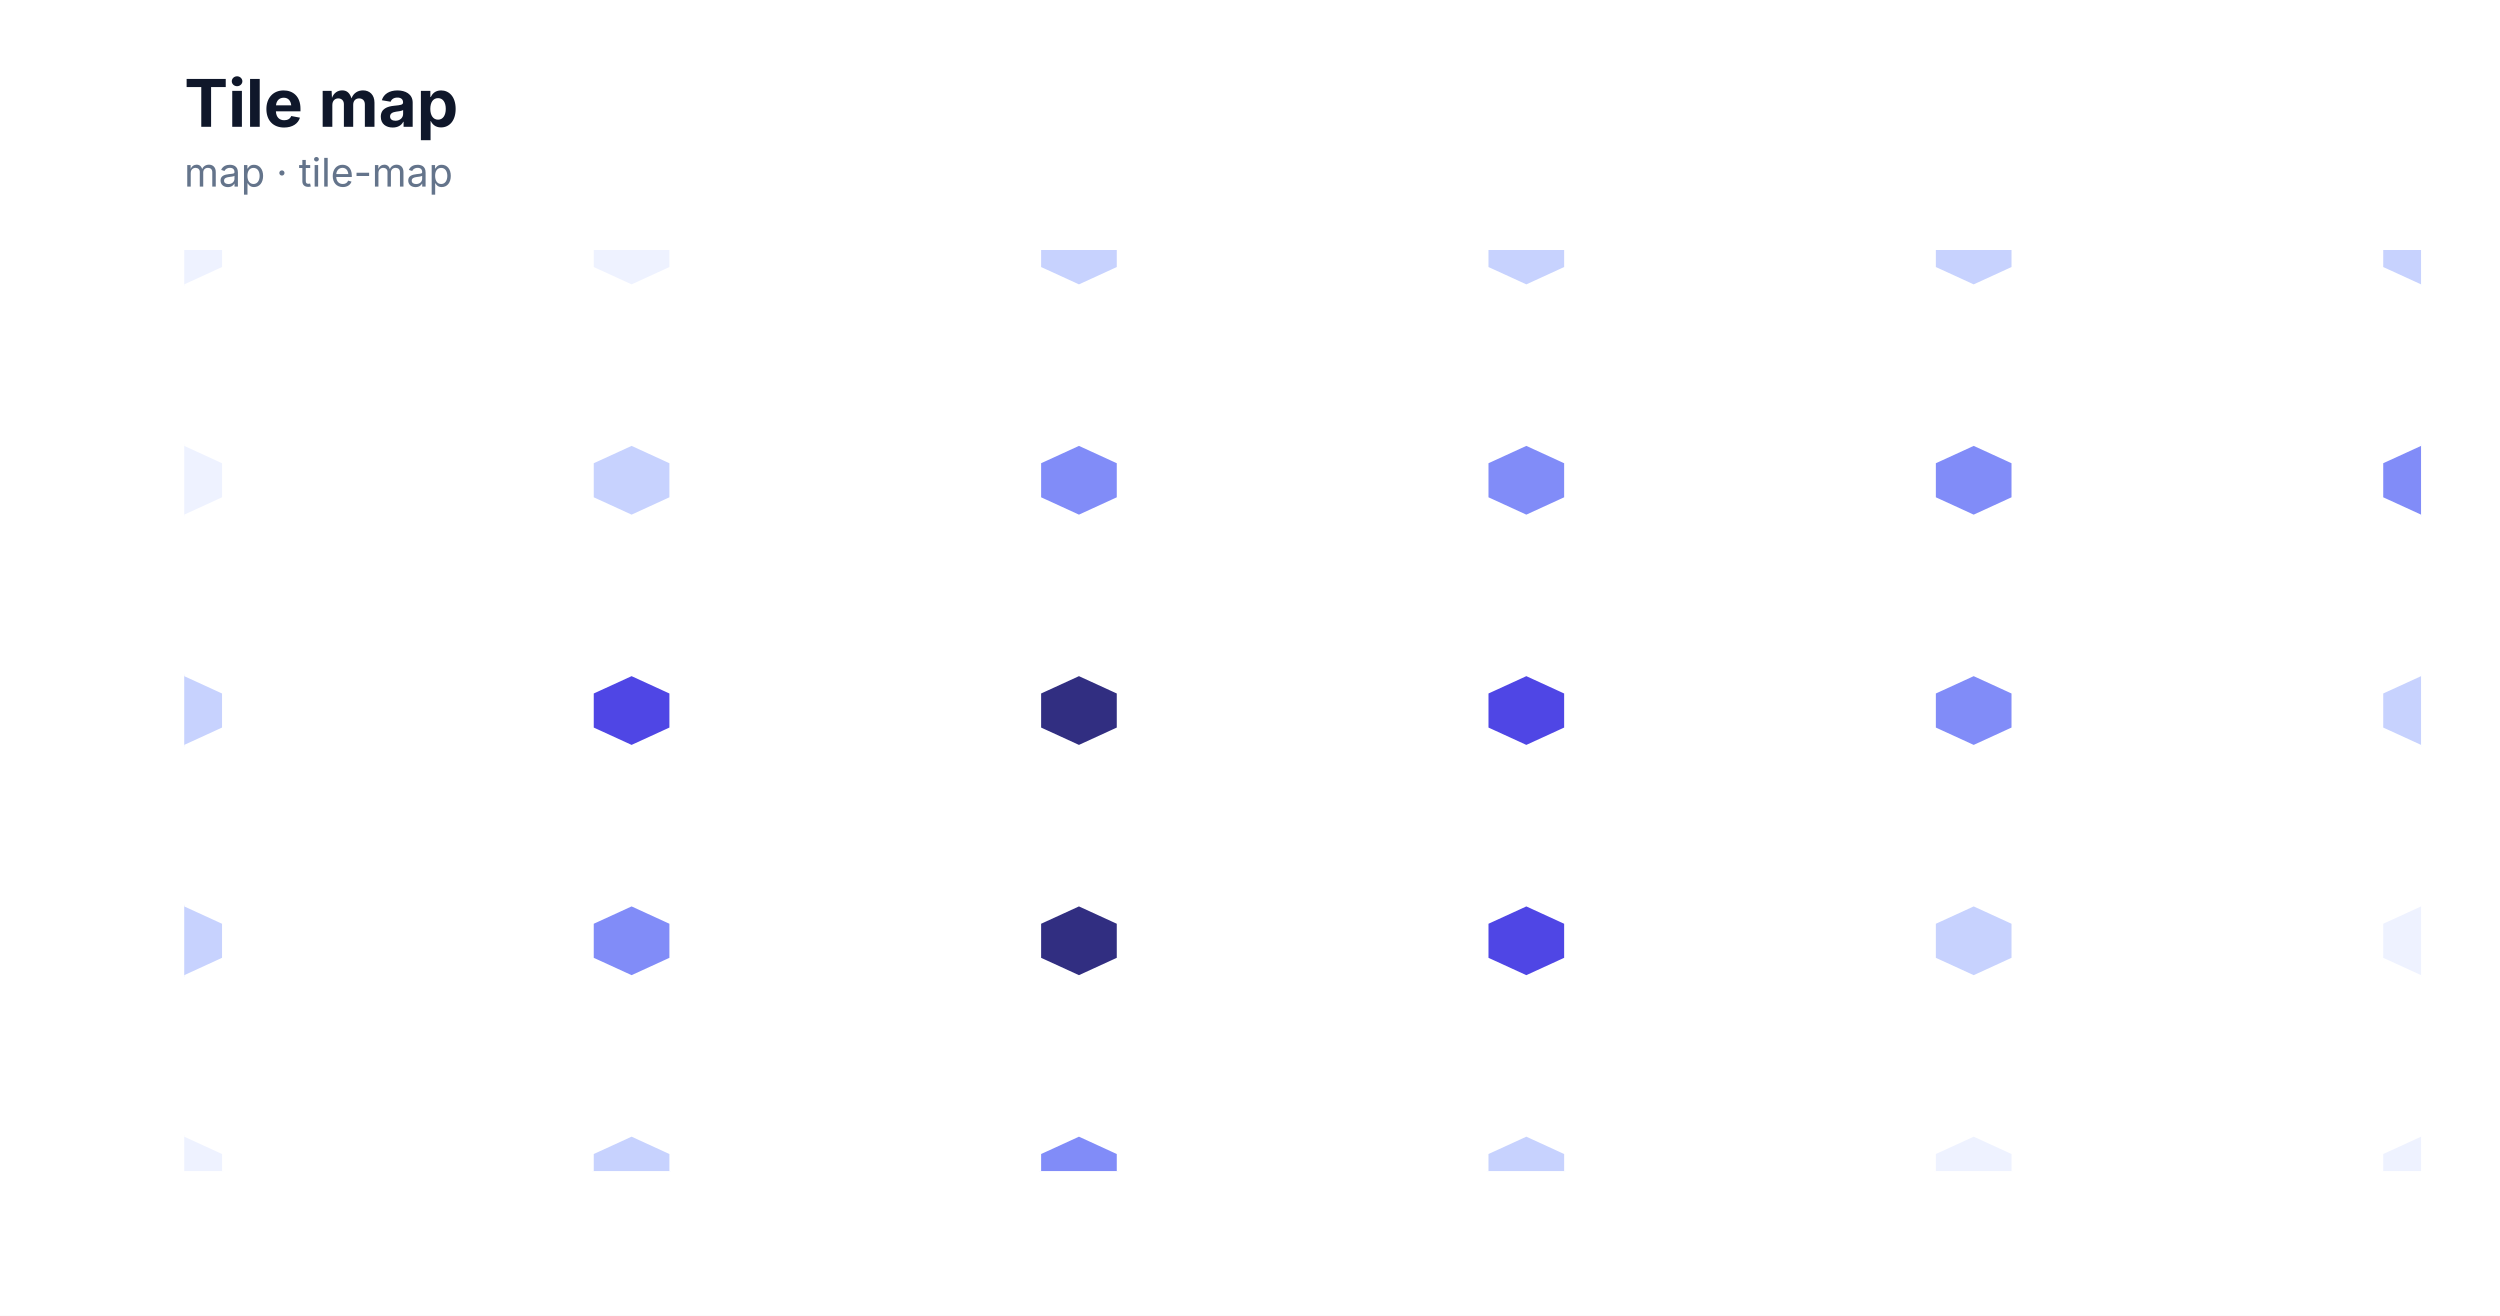
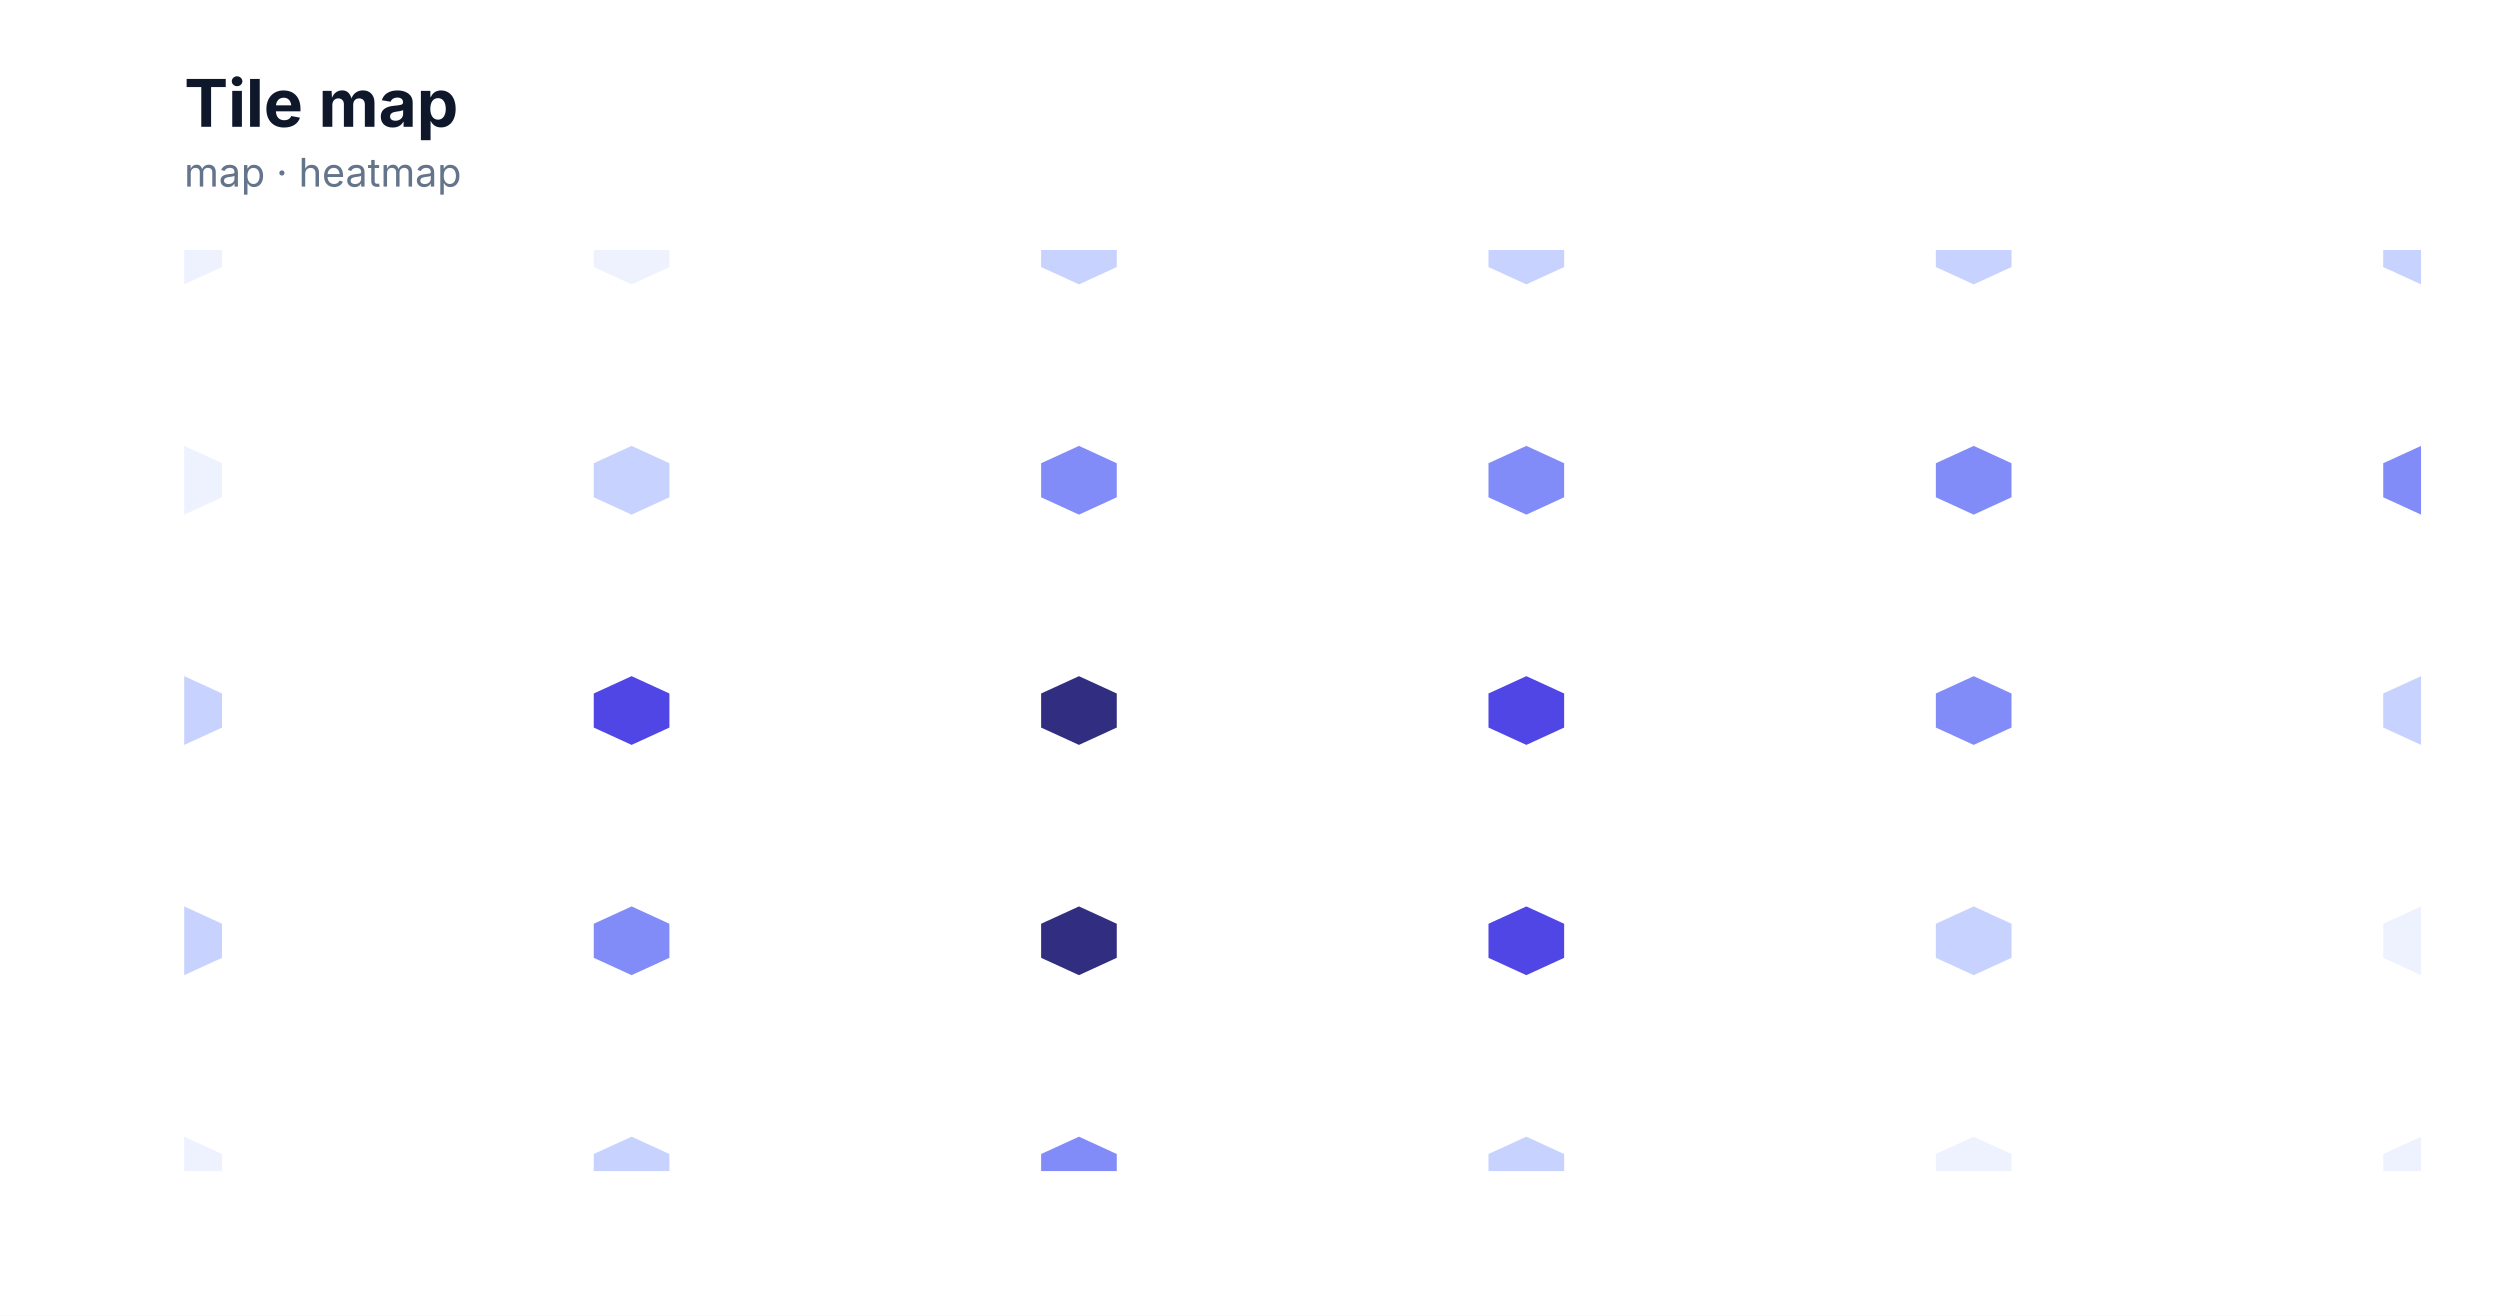
<svg xmlns="http://www.w3.org/2000/svg" width="760" height="400" viewBox="0 0 760 400" role="img" aria-labelledby="title description">
  <defs>
    <clipPath id="clip-1">
      <rect x="56" y="76" width="680" height="280" />
    </clipPath>
  </defs>
  <rect width="100%" height="100%" fill="#ffffff" />
  <g data-scene-node="scene:root">
    <g data-scene-node="layer-0:group" clip-path="url(#clip-1)">
      <path data-scene-node="layer-0:tile:0" d="M 44 350.5 L 56 345 L 68 350.5 L 68 361.5 L 56 367 L 44 361.5 Z" fill="#eef2ff" stroke="#ffffff" stroke-width="1" stroke-linejoin="round" />
      <path data-scene-node="layer-0:tile:1" d="M 180 350.5 L 192 345 L 204 350.5 L 204 361.5 L 192 367 L 180 361.5 Z" fill="#c7d2fe" stroke="#ffffff" stroke-width="1" stroke-linejoin="round" />
      <path data-scene-node="layer-0:tile:2" d="M 316 350.5 L 328 345 L 340 350.5 L 340 361.5 L 328 367 L 316 361.5 Z" fill="#818cf8" stroke="#ffffff" stroke-width="1" stroke-linejoin="round" />
      <path data-scene-node="layer-0:tile:3" d="M 452 350.5 L 464 345 L 476 350.5 L 476 361.5 L 464 367 L 452 361.5 Z" fill="#c7d2fe" stroke="#ffffff" stroke-width="1" stroke-linejoin="round" />
      <path data-scene-node="layer-0:tile:4" d="M 588 350.5 L 600 345 L 612 350.5 L 612 361.5 L 600 367 L 588 361.5 Z" fill="#eef2ff" stroke="#ffffff" stroke-width="1" stroke-linejoin="round" />
      <path data-scene-node="layer-0:tile:5" d="M 724 350.5 L 736 345 L 748 350.5 L 748 361.5 L 736 367 L 724 361.5 Z" fill="#eef2ff" stroke="#ffffff" stroke-width="1" stroke-linejoin="round" />
      <path data-scene-node="layer-0:tile:6" d="M 44 280.5 L 56 275 L 68 280.5 L 68 291.5 L 56 297 L 44 291.5 Z" fill="#c7d2fe" stroke="#ffffff" stroke-width="1" stroke-linejoin="round" />
      <path data-scene-node="layer-0:tile:7" d="M 180 280.5 L 192 275 L 204 280.5 L 204 291.5 L 192 297 L 180 291.5 Z" fill="#818cf8" stroke="#ffffff" stroke-width="1" stroke-linejoin="round" />
      <path data-scene-node="layer-0:tile:8" d="M 316 280.5 L 328 275 L 340 280.5 L 340 291.5 L 328 297 L 316 291.5 Z" fill="#312e81" stroke="#ffffff" stroke-width="1" stroke-linejoin="round" />
      <path data-scene-node="layer-0:tile:9" d="M 452 280.5 L 464 275 L 476 280.5 L 476 291.5 L 464 297 L 452 291.5 Z" fill="#4f46e5" stroke="#ffffff" stroke-width="1" stroke-linejoin="round" />
      <path data-scene-node="layer-0:tile:10" d="M 588 280.5 L 600 275 L 612 280.5 L 612 291.5 L 600 297 L 588 291.5 Z" fill="#c7d2fe" stroke="#ffffff" stroke-width="1" stroke-linejoin="round" />
      <path data-scene-node="layer-0:tile:11" d="M 724 280.5 L 736 275 L 748 280.5 L 748 291.5 L 736 297 L 724 291.5 Z" fill="#eef2ff" stroke="#ffffff" stroke-width="1" stroke-linejoin="round" />
      <path data-scene-node="layer-0:tile:12" d="M 44 210.5 L 56 205 L 68 210.5 L 68 221.5 L 56 227 L 44 221.5 Z" fill="#c7d2fe" stroke="#ffffff" stroke-width="1" stroke-linejoin="round" />
      <path data-scene-node="layer-0:tile:13" d="M 180 210.5 L 192 205 L 204 210.5 L 204 221.5 L 192 227 L 180 221.5 Z" fill="#4f46e5" stroke="#ffffff" stroke-width="1" stroke-linejoin="round" />
      <path data-scene-node="layer-0:tile:14" d="M 316 210.5 L 328 205 L 340 210.5 L 340 221.5 L 328 227 L 316 221.5 Z" fill="#312e81" stroke="#ffffff" stroke-width="1" stroke-linejoin="round" />
      <path data-scene-node="layer-0:tile:15" d="M 452 210.5 L 464 205 L 476 210.5 L 476 221.5 L 464 227 L 452 221.5 Z" fill="#4f46e5" stroke="#ffffff" stroke-width="1" stroke-linejoin="round" />
      <path data-scene-node="layer-0:tile:16" d="M 588 210.5 L 600 205 L 612 210.5 L 612 221.5 L 600 227 L 588 221.5 Z" fill="#818cf8" stroke="#ffffff" stroke-width="1" stroke-linejoin="round" />
      <path data-scene-node="layer-0:tile:17" d="M 724 210.5 L 736 205 L 748 210.5 L 748 221.5 L 736 227 L 724 221.5 Z" fill="#c7d2fe" stroke="#ffffff" stroke-width="1" stroke-linejoin="round" />
      <path data-scene-node="layer-0:tile:18" d="M 44 140.5 L 56 135 L 68 140.5 L 68 151.5 L 56 157 L 44 151.5 Z" fill="#eef2ff" stroke="#ffffff" stroke-width="1" stroke-linejoin="round" />
      <path data-scene-node="layer-0:tile:19" d="M 180 140.5 L 192 135 L 204 140.5 L 204 151.5 L 192 157 L 180 151.5 Z" fill="#c7d2fe" stroke="#ffffff" stroke-width="1" stroke-linejoin="round" />
      <path data-scene-node="layer-0:tile:20" d="M 316 140.5 L 328 135 L 340 140.5 L 340 151.5 L 328 157 L 316 151.5 Z" fill="#818cf8" stroke="#ffffff" stroke-width="1" stroke-linejoin="round" />
      <path data-scene-node="layer-0:tile:21" d="M 452 140.5 L 464 135 L 476 140.5 L 476 151.5 L 464 157 L 452 151.5 Z" fill="#818cf8" stroke="#ffffff" stroke-width="1" stroke-linejoin="round" />
      <path data-scene-node="layer-0:tile:22" d="M 588 140.5 L 600 135 L 612 140.5 L 612 151.5 L 600 157 L 588 151.5 Z" fill="#818cf8" stroke="#ffffff" stroke-width="1" stroke-linejoin="round" />
      <path data-scene-node="layer-0:tile:23" d="M 724 140.5 L 736 135 L 748 140.5 L 748 151.5 L 736 157 L 724 151.5 Z" fill="#818cf8" stroke="#ffffff" stroke-width="1" stroke-linejoin="round" />
      <path data-scene-node="layer-0:tile:24" d="M 44 70.5 L 56 65 L 68 70.5 L 68 81.5 L 56 87 L 44 81.5 Z" fill="#eef2ff" stroke="#ffffff" stroke-width="1" stroke-linejoin="round" />
      <path data-scene-node="layer-0:tile:25" d="M 180 70.5 L 192 65 L 204 70.5 L 204 81.5 L 192 87 L 180 81.5 Z" fill="#eef2ff" stroke="#ffffff" stroke-width="1" stroke-linejoin="round" />
      <path data-scene-node="layer-0:tile:26" d="M 316 70.5 L 328 65 L 340 70.5 L 340 81.5 L 328 87 L 316 81.5 Z" fill="#c7d2fe" stroke="#ffffff" stroke-width="1" stroke-linejoin="round" />
      <path data-scene-node="layer-0:tile:27" d="M 452 70.5 L 464 65 L 476 70.5 L 476 81.5 L 464 87 L 452 81.5 Z" fill="#c7d2fe" stroke="#ffffff" stroke-width="1" stroke-linejoin="round" />
      <path data-scene-node="layer-0:tile:28" d="M 588 70.5 L 600 65 L 612 70.5 L 612 81.5 L 600 87 L 588 81.5 Z" fill="#c7d2fe" stroke="#ffffff" stroke-width="1" stroke-linejoin="round" />
      <path data-scene-node="layer-0:tile:29" d="M 724 70.5 L 736 65 L 748 70.5 L 748 81.5 L 736 87 L 724 81.5 Z" fill="#c7d2fe" stroke="#ffffff" stroke-width="1" stroke-linejoin="round" />
    </g>
    <text data-scene-node="chart:title" x="56" y="24" fill="#0f172a" font-family="Inter, ui-sans-serif, system-ui, -apple-system, BlinkMacSystemFont, &quot;Segoe UI&quot;, sans-serif" font-size="20" font-weight="700" text-anchor="start" dominant-baseline="text-before-edge">Tile map</text>
-     <text data-scene-node="chart:subtitle" x="56" y="48" fill="#64748b" font-family="Inter, ui-sans-serif, system-ui, -apple-system, BlinkMacSystemFont, &quot;Segoe UI&quot;, sans-serif" font-size="12" font-weight="400" text-anchor="start" dominant-baseline="text-before-edge">map · tile-map</text>
+     <text data-scene-node="chart:subtitle" x="56" y="48" fill="#64748b" font-family="Inter, ui-sans-serif, system-ui, -apple-system, BlinkMacSystemFont, &quot;Segoe UI&quot;, sans-serif" font-size="12" font-weight="400" text-anchor="start" dominant-baseline="text-before-edge">map · heatmap</text>
  </g>
</svg>
